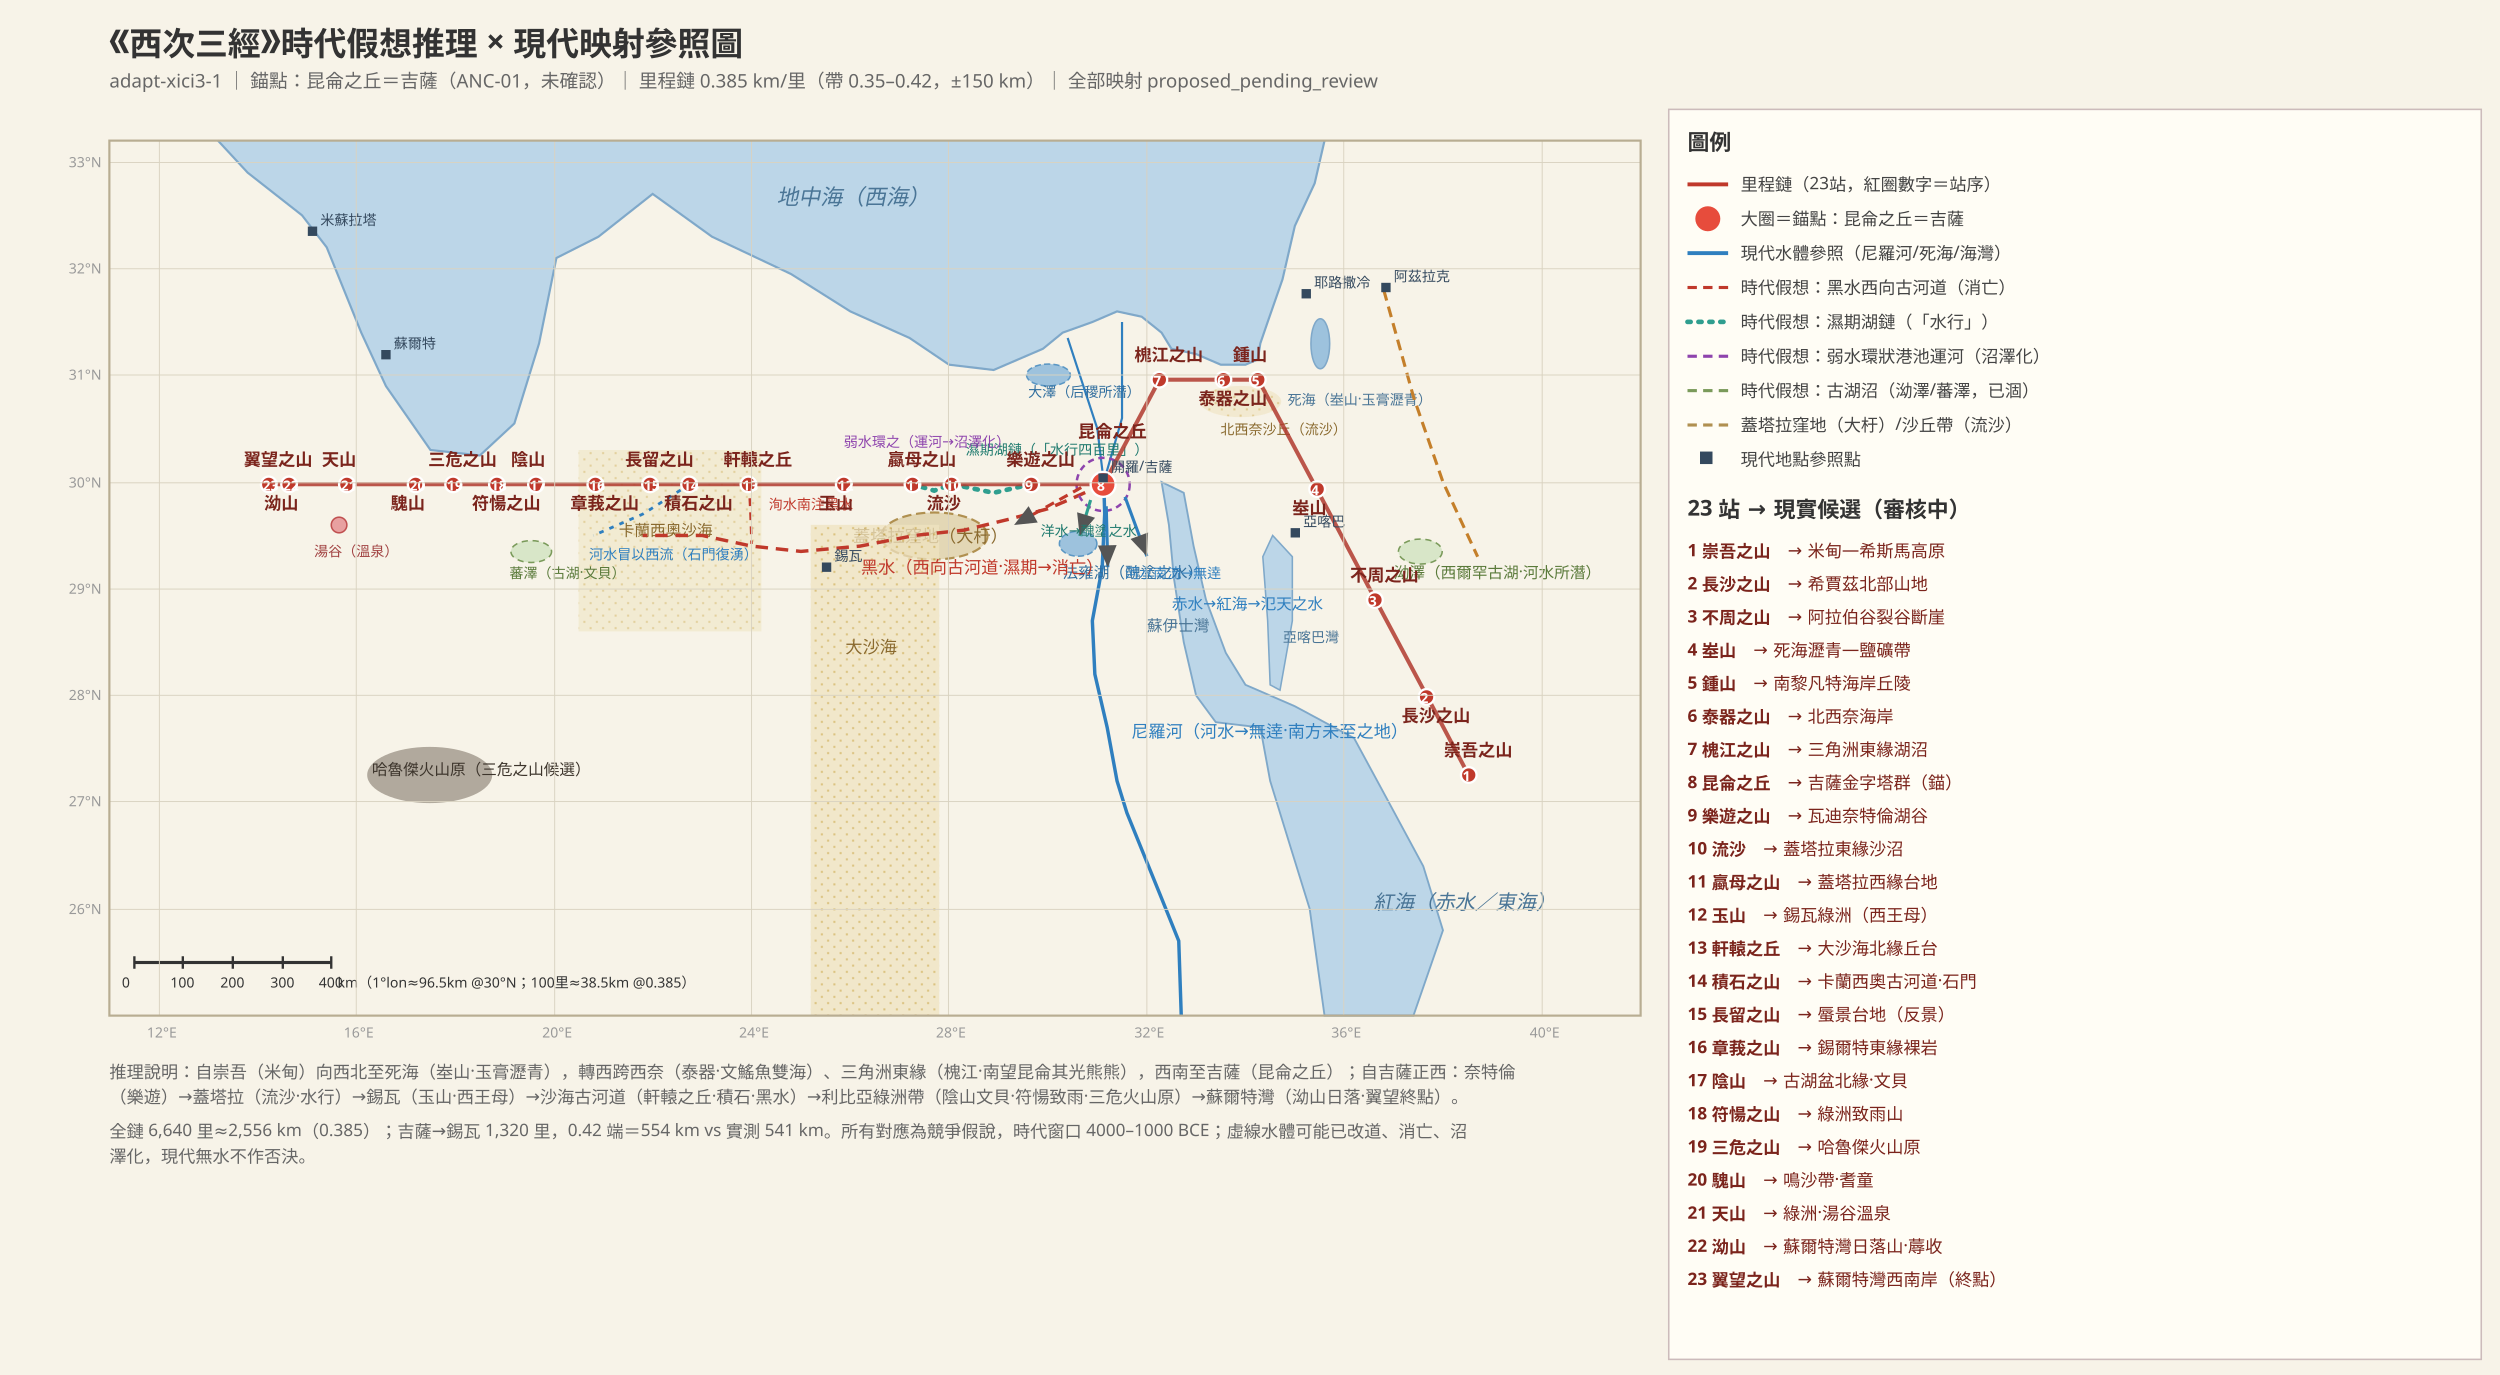
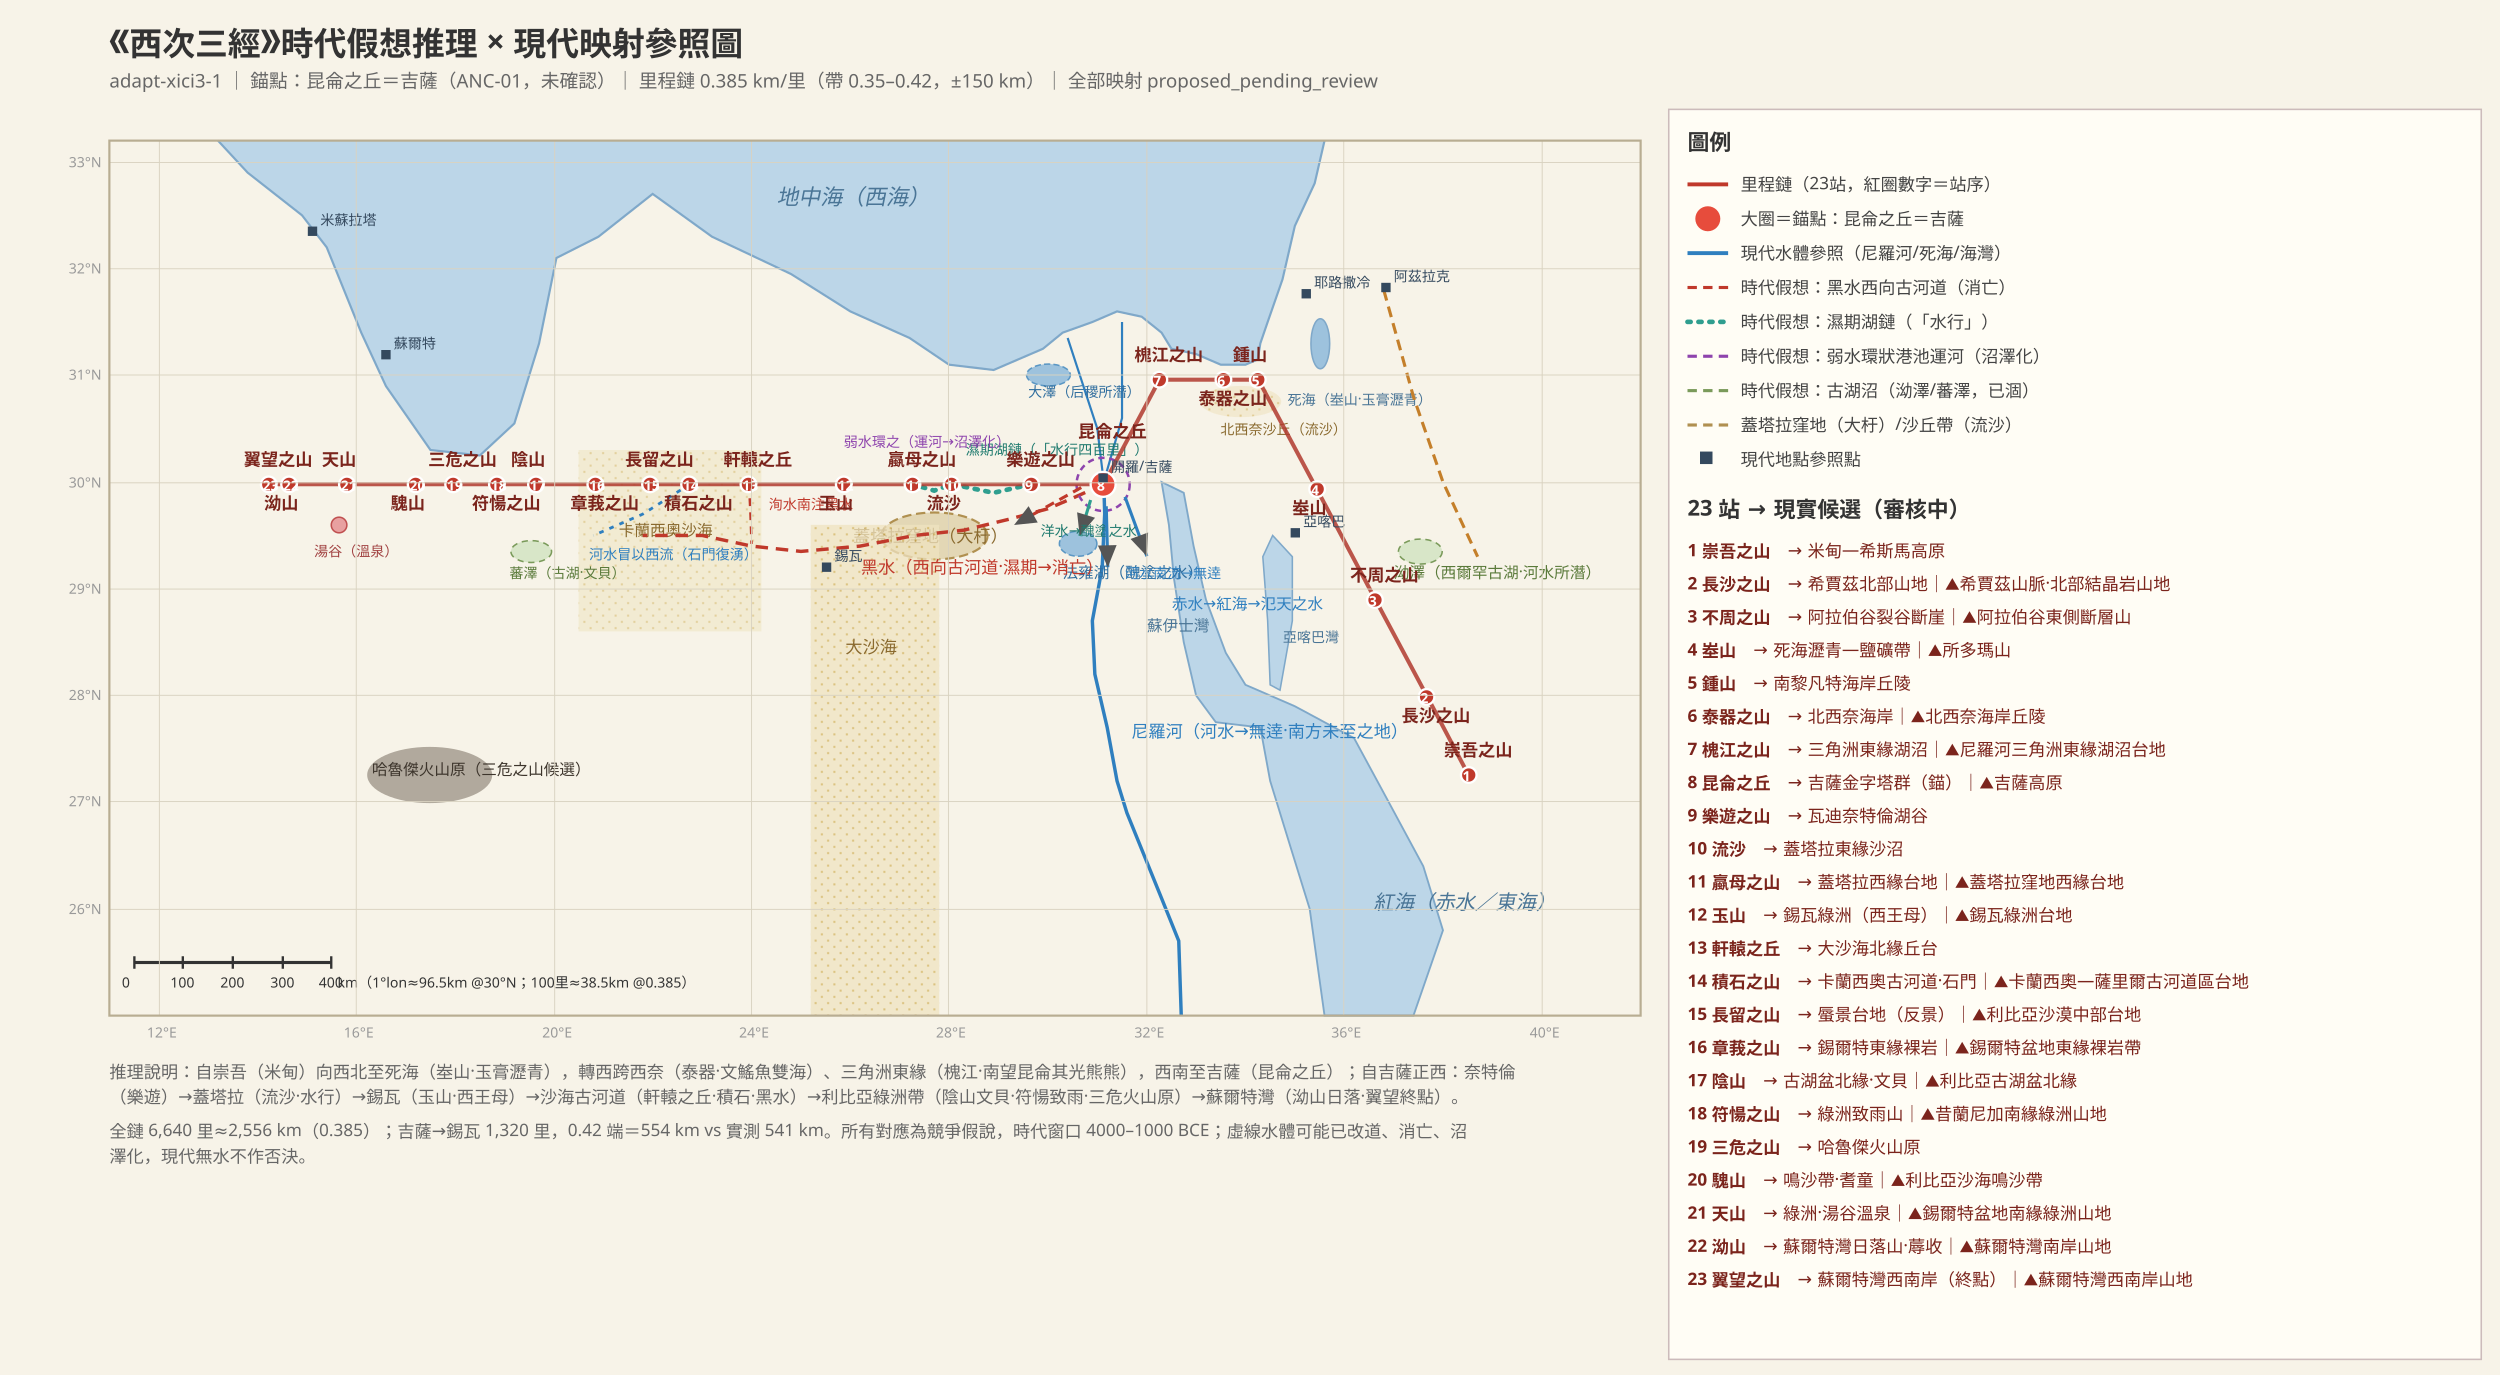
<svg xmlns="http://www.w3.org/2000/svg" width="1600" height="880" font-family="PingFang SC, Hiragino Sans GB, Microsoft YaHei, sans-serif">
  <rect x="0" y="0" width="1600" height="880" fill="#f7f3e8" />
  <text x="70" y="34" font-size="21" font-weight="bold" fill="#333">《西次三經》時代假想推理 × 現代映射參照圖</text>
  <text x="70" y="56" font-size="12" fill="#666">adapt-xici3-1 ｜ 錨點：昆侖之丘＝吉薩（ANC-01，未確認）｜ 里程鏈 0.385 km/里（帶 0.35–0.42，±150 km）｜ 全部映射 proposed_pending_review</text>
  <polygon points="847.7,90.0 841.4,117.3 828.7,144.6 820.8,178.8 811.3,206.1 806.6,219.8 805.0,230.0 797.1,233.4 781.3,233.4 765.5,226.6 749.7,223.2 743.4,212.9 730.7,202.7 714.9,199.3 699.1,206.1 680.1,212.9 667.5,223.2 635.9,236.8 607.4,233.4 582.1,216.3 544.2,199.3 506.3,175.4 455.7,151.5 417.7,124.1 383.0,151.5 356.1,165.1 345.0,219.8 329.2,271.0 307.1,291.5 275.5,288.0 247.0,247.1 231.2,212.9 209.1,158.3 193.3,137.8 158.5,110.5 139.5,90.0 70.0,90.0 847.7,90.0" fill="#bcd6e8" stroke="none" />
  <polyline points="847.7,90.0 841.4,117.3 828.7,144.6 820.8,178.8 811.3,206.1 806.6,219.8 805.0,230.0 797.1,233.4 781.3,233.4 765.5,226.6 749.7,223.2 743.4,212.9 730.7,202.7 714.9,199.3 699.1,206.1 680.1,212.9 667.5,223.2 635.9,236.8 607.4,233.4 582.1,216.3 544.2,199.3 506.3,175.4 455.7,151.5 417.7,124.1 383.0,151.5 356.1,165.1 345.0,219.8 329.2,271.0 307.1,291.5 275.5,288.0 247.0,247.1 231.2,212.9 209.1,158.3 193.3,137.8 158.5,110.5 139.5,90.0" fill="none" stroke="#7fa8c9" stroke-width="1.4" />
  <text x="497" y="131" font-size="14" fill="#4a7596" font-style="italic">地中海（西海）</text>
  <polygon points="743.4,308.5 748.1,335.9 751.3,370.0 757.6,411.0 765.5,445.1 778.1,462.2 806.6,465.6 812.9,499.8 825.5,540.7 838.2,581.7 847.7,650.0 904.6,650.0 923.5,595.4 910.9,554.4 888.8,513.4 866.6,472.4 828.7,452.0 797.1,438.3 784.5,417.8 771.8,383.7 763.9,349.5 757.6,315.4" fill="#bcd6e8" stroke="#7fa8c9" stroke-width="1.2" />
  <text x="879" y="582" font-size="13" fill="#4a7596" font-style="italic">紅海（赤水／東海）</text>
  <text x="734" y="404" font-size="10" fill="#4a7596">蘇伊士灣</text>
  <polygon points="814.5,342.7 827.1,356.3 827.1,397.3 819.2,441.7 812.9,438.3 811.3,397.3 808.2,356.3" fill="#bcd6e8" stroke="#7fa8c9" stroke-width="1" />
  <text x="821" y="411" font-size="9" fill="#4a7596">亞喀巴灣</text>
  <ellipse cx="845" cy="220" rx="6" ry="16" fill="#9dc2dd" stroke="#7fa8c9" />
  <text x="824" y="259" font-size="9" fill="#4a7596">死海（峚山·玉膏瀝青）</text>
  <polyline points="756.0,650.0 754.4,602.2 743.4,574.9 721.2,520.2 714.9,499.8 708.6,465.6 700.7,431.5 699.1,397.3 705.4,363.2 707.0,329.0 706.4,308.5" fill="none" stroke="#2f7fbf" stroke-width="2.2" />
  <polyline points="706.4,308.5 702.3,274.4 683.3,216.3" fill="none" stroke="#2f7fbf" stroke-width="1.4" />
  <polyline points="706.4,308.5 718.1,267.6 718.1,206.1" fill="none" stroke="#2f7fbf" stroke-width="1.4" />
  <text x="724" y="472" font-size="11" fill="#2f7fbf">尼羅河（河水→無逹·南方未至之地）</text>
  <ellipse cx="690" cy="348" rx="12" ry="8" fill="#9dc2dd" stroke="#5b97c4" stroke-dasharray="4 2" />
  <text x="680" y="370" font-size="10" fill="#2f6d9e">法雍湖（醜塗之水）</text>
  <ellipse cx="598" cy="343" rx="34" ry="15" fill="#e3d7b5" stroke="#b09050" stroke-width="1.4" stroke-dasharray="6 3" />
  <text x="546" y="347" font-size="11" fill="#8a6a2f">蓋塔拉窪地（大杅）</text>
  <defs>
    <pattern id="sand" width="8" height="8" patternUnits="userSpaceOnUse">
      <rect width="8" height="8" fill="#efe3c0" />
      <circle cx="2" cy="2" r="0.8" fill="#d6b96a" />
      <circle cx="6" cy="6" r="0.8" fill="#d6b96a" />
    </pattern>
  </defs>
  <polygon points="518.9,335.9 601.1,335.9 601.1,650.0 518.9,650.0" fill="url(#sand)" opacity="0.75" />
  <text x="541" y="418" font-size="11" fill="#8a6a2f">大沙海</text>
  <polygon points="370.3,288.0 487.3,288.0 487.3,404.1 370.3,404.1" fill="url(#sand)" opacity="0.55" />
  <text x="396" y="343" font-size="10" fill="#8a6a2f">卡蘭西奧沙海</text>
  <ellipse cx="794" cy="257" rx="26" ry="10" fill="url(#sand)" opacity="0.6" />
  <text x="781" y="278" font-size="9" fill="#8a6a2f">北西奈沙丘（流沙）</text>
  <ellipse cx="275" cy="496" rx="40" ry="18" fill="#6b5f52" opacity="0.5" />
  <text x="238" y="496" font-size="10" fill="#3d352c">哈魯傑火山原（三危之山候選）</text>
  <polyline points="885.6,185.6 904.6,253.9 923.5,308.5 945.7,356.3" fill="none" stroke="#c47f2a" stroke-width="2" stroke-dasharray="7 4" />
  <ellipse cx="909" cy="353" rx="14" ry="8" fill="#d8e6c8" stroke="#7a9a5a" stroke-dasharray="4 3" />
  <text x="892" y="370" font-size="10" fill="#5a7a3a">泑澤（西爾罕古湖·河水所潛）</text>
  <polyline points="706.4,309.9 686.5,318.8 670.6,325.6 645.4,332.4 616.9,339.3 585.3,342.7 550.5,349.5 512.6,352.9 481.0,349.5 449.4,342.7 411.4,342.7" fill="none" stroke="#c0392b" stroke-width="2.2" stroke-dasharray="8 5" />
  <text x="551" y="367" font-size="11" fill="#c0392b">黑水（西向古河道·濕期→消亡）</text>
  <polyline points="479.4,309.9 480.3,329.0 481.0,348.1" fill="none" stroke="#c0392b" stroke-width="1.6" stroke-dasharray="5 4" />
  <text x="492" y="326" font-size="9" fill="#c0392b">洵水南注黑水</text>
  <polyline points="441.5,309.9 411.4,329.0 379.8,342.7" fill="none" stroke="#2f7fbf" stroke-width="1.8" stroke-dasharray="3 4" />
  <text x="377" y="358" font-size="9" fill="#2f7fbf">河水冒以西流（石門復湧）</text>
  <polyline points="659.9,309.9 635.9,315.4 609.3,309.9 597.9,314.0 584.0,309.9" fill="none" stroke="#2f9e8f" stroke-width="3" stroke-dasharray="2 5" stroke-linecap="round" />
  <text x="618" y="291" font-size="9" fill="#1f7a6e">濕期湖鏈（「水行四百里」）</text>
  <ellipse cx="340" cy="353" rx="13" ry="7" fill="#d8e6c8" stroke="#7a9a5a" stroke-dasharray="4 3" />
  <text x="326" y="370" font-size="9" fill="#5a7a3a">蕃澤（古湖·文貝）</text>
  <circle cx="217" cy="336" r="5" fill="#e8a0a0" stroke="#c05050" />
  <text x="201" y="356" font-size="9" fill="#a04040">湯谷（溫泉）</text>
  <ellipse cx="671" cy="240" rx="14" ry="7" fill="#9dc2dd" stroke="#5b97c4" stroke-dasharray="4 2" />
  <text x="658" y="254" font-size="9" fill="#2f6d9e">大澤（后稷所潛）</text>
  <circle cx="706" cy="310" r="17" fill="none" stroke="#8e44ad" stroke-width="1.6" stroke-dasharray="4 3" />
  <text x="540" y="286" font-size="9" fill="#8e44ad">弱水環之（運河→沼澤化）</text>
  <defs>
    <marker id="arr" markerWidth="8" markerHeight="8" refX="7" refY="3" orient="auto">
      <path d="M0,0 L7,3 L0,6 Z" fill="#555" />
    </marker>
  </defs>
  <line x1="720" y1="318" x2="734" y2="356" stroke="#2f7fbf" stroke-width="2.0" marker-end="url(#arr)" />
  <text x="750" y="390" font-size="10" fill="#2f7fbf">赤水→紅海→氾天之水</text>
  <line x1="698" y1="320" x2="691" y2="343" stroke="#2f9e8f" stroke-width="2.0" marker-end="url(#arr)" />
  <text x="666" y="343" font-size="9" fill="#1f7a6e">洋水→醜塗之水</text>
  <line x1="692" y1="312" x2="649" y2="336" stroke="#c0392b" stroke-width="2.0" stroke-dasharray="6 4" marker-end="url(#arr)" />
  <line x1="708" y1="324" x2="709" y2="363" stroke="#2f7fbf" stroke-width="2.0" marker-end="url(#arr)" />
  <text x="720" y="370" font-size="9" fill="#2f7fbf">河水南流→無逹</text>
  <polyline points="940.0,496.3 913.4,445.8 880.2,383.7 842.9,313.3 805.3,243.0 782.6,243.0 742.1,243.0 706.4,309.9 659.9,309.9 609.3,309.9 584.0,309.9 539.8,309.9 479.4,309.9 441.5,309.9 416.2,309.9 380.8,309.9 342.8,309.9 317.5,309.9 290.0,309.9 266.0,309.9 221.7,309.9 185.1,309.9 172.4,309.9" fill="none" stroke="#b03a2e" stroke-width="2.6" opacity="0.85" />
  <circle cx="940" cy="496" r="5" fill="#c0392b" stroke="#fff" stroke-width="1.5" />
  <text x="936" y="500" font-size="9" fill="#fff" font-weight="bold">1</text>
  <text x="924" y="484" font-size="11" fill="#7b241c" font-weight="bold">崇吾之山</text>
  <circle cx="913" cy="446" r="5" fill="#c0392b" stroke="#fff" stroke-width="1.5" />
  <text x="909" y="450" font-size="9" fill="#fff" font-weight="bold">2</text>
  <text x="897" y="462" font-size="11" fill="#7b241c" font-weight="bold">長沙之山</text>
  <circle cx="880" cy="384" r="5" fill="#c0392b" stroke="#fff" stroke-width="1.5" />
  <text x="876" y="388" font-size="9" fill="#fff" font-weight="bold">3</text>
  <text x="864" y="372" font-size="11" fill="#7b241c" font-weight="bold">不周之山</text>
  <circle cx="843" cy="313" r="5" fill="#c0392b" stroke="#fff" stroke-width="1.5" />
  <text x="839" y="317" font-size="9" fill="#fff" font-weight="bold">4</text>
  <text x="827" y="329" font-size="11" fill="#7b241c" font-weight="bold">峚山</text>
  <circle cx="805" cy="243" r="5" fill="#c0392b" stroke="#fff" stroke-width="1.5" />
  <text x="801" y="247" font-size="9" fill="#fff" font-weight="bold">5</text>
  <text x="789" y="231" font-size="11" fill="#7b241c" font-weight="bold">鍾山</text>
  <circle cx="783" cy="243" r="5" fill="#c0392b" stroke="#fff" stroke-width="1.5" />
  <text x="779" y="247" font-size="9" fill="#fff" font-weight="bold">6</text>
  <text x="767" y="259" font-size="11" fill="#7b241c" font-weight="bold">泰器之山</text>
  <circle cx="742" cy="243" r="5" fill="#c0392b" stroke="#fff" stroke-width="1.5" />
  <text x="738" y="247" font-size="9" fill="#fff" font-weight="bold">7</text>
  <text x="726" y="231" font-size="11" fill="#7b241c" font-weight="bold">槐江之山</text>
  <circle cx="706" cy="310" r="8" fill="#e74c3c" stroke="#fff" stroke-width="1.5" />
  <text x="702" y="314" font-size="9" fill="#fff" font-weight="bold">8</text>
  <text x="690" y="280" font-size="11" fill="#7b241c" font-weight="bold">昆侖之丘</text>
  <circle cx="660" cy="310" r="5" fill="#c0392b" stroke="#fff" stroke-width="1.5" />
  <text x="656" y="314" font-size="9" fill="#fff" font-weight="bold">9</text>
  <text x="644" y="298" font-size="11" fill="#7b241c" font-weight="bold">樂遊之山</text>
  <circle cx="609" cy="310" r="5" fill="#c0392b" stroke="#fff" stroke-width="1.5" />
  <text x="605" y="314" font-size="9" fill="#fff" font-weight="bold">10</text>
  <text x="593" y="326" font-size="11" fill="#7b241c" font-weight="bold">流沙</text>
  <circle cx="584" cy="310" r="5" fill="#c0392b" stroke="#fff" stroke-width="1.5" />
  <text x="580" y="314" font-size="9" fill="#fff" font-weight="bold">11</text>
  <text x="568" y="298" font-size="11" fill="#7b241c" font-weight="bold">蠃母之山</text>
  <circle cx="540" cy="310" r="5" fill="#c0392b" stroke="#fff" stroke-width="1.5" />
  <text x="536" y="314" font-size="9" fill="#fff" font-weight="bold">12</text>
  <text x="524" y="326" font-size="11" fill="#7b241c" font-weight="bold">玉山</text>
  <circle cx="479" cy="310" r="5" fill="#c0392b" stroke="#fff" stroke-width="1.5" />
  <text x="475" y="314" font-size="9" fill="#fff" font-weight="bold">13</text>
  <text x="463" y="298" font-size="11" fill="#7b241c" font-weight="bold">軒轅之丘</text>
  <circle cx="441" cy="310" r="5" fill="#c0392b" stroke="#fff" stroke-width="1.5" />
  <text x="437" y="314" font-size="9" fill="#fff" font-weight="bold">14</text>
  <text x="425" y="326" font-size="11" fill="#7b241c" font-weight="bold">積石之山</text>
  <circle cx="416" cy="310" r="5" fill="#c0392b" stroke="#fff" stroke-width="1.5" />
  <text x="412" y="314" font-size="9" fill="#fff" font-weight="bold">15</text>
  <text x="400" y="298" font-size="11" fill="#7b241c" font-weight="bold">長留之山</text>
  <circle cx="381" cy="310" r="5" fill="#c0392b" stroke="#fff" stroke-width="1.5" />
  <text x="377" y="314" font-size="9" fill="#fff" font-weight="bold">16</text>
  <text x="365" y="326" font-size="11" fill="#7b241c" font-weight="bold">章莪之山</text>
  <circle cx="343" cy="310" r="5" fill="#c0392b" stroke="#fff" stroke-width="1.5" />
  <text x="339" y="314" font-size="9" fill="#fff" font-weight="bold">17</text>
  <text x="327" y="298" font-size="11" fill="#7b241c" font-weight="bold">陰山</text>
  <circle cx="318" cy="310" r="5" fill="#c0392b" stroke="#fff" stroke-width="1.5" />
  <text x="314" y="314" font-size="9" fill="#fff" font-weight="bold">18</text>
  <text x="302" y="326" font-size="11" fill="#7b241c" font-weight="bold">符愓之山</text>
  <circle cx="290" cy="310" r="5" fill="#c0392b" stroke="#fff" stroke-width="1.5" />
  <text x="286" y="314" font-size="9" fill="#fff" font-weight="bold">19</text>
  <text x="274" y="298" font-size="11" fill="#7b241c" font-weight="bold">三危之山</text>
  <circle cx="266" cy="310" r="5" fill="#c0392b" stroke="#fff" stroke-width="1.5" />
  <text x="262" y="314" font-size="9" fill="#fff" font-weight="bold">20</text>
  <text x="250" y="326" font-size="11" fill="#7b241c" font-weight="bold">騩山</text>
  <circle cx="222" cy="310" r="5" fill="#c0392b" stroke="#fff" stroke-width="1.5" />
  <text x="218" y="314" font-size="9" fill="#fff" font-weight="bold">21</text>
  <text x="206" y="298" font-size="11" fill="#7b241c" font-weight="bold">天山</text>
  <circle cx="185" cy="310" r="5" fill="#c0392b" stroke="#fff" stroke-width="1.5" />
  <text x="181" y="314" font-size="9" fill="#fff" font-weight="bold">22</text>
  <text x="169" y="326" font-size="11" fill="#7b241c" font-weight="bold">泑山</text>
  <circle cx="172" cy="310" r="5" fill="#c0392b" stroke="#fff" stroke-width="1.5" />
  <text x="168" y="314" font-size="9" fill="#fff" font-weight="bold">23</text>
  <text x="156" y="298" font-size="11" fill="#7b241c" font-weight="bold">翼望之山</text>
  <rect x="703" y="303" width="6" height="6" fill="#34495e" />
  <text x="711" y="302" font-size="9" fill="#34495e">開羅/吉薩</text>
  <rect x="526" y="360" width="6" height="6" fill="#34495e" />
  <text x="534" y="359" font-size="9" fill="#34495e">錫瓦</text>
  <rect x="833" y="185" width="6" height="6" fill="#34495e" />
  <text x="841" y="184" font-size="9" fill="#34495e">耶路撒冷</text>
  <rect x="826" y="338" width="6" height="6" fill="#34495e" />
  <text x="834" y="337" font-size="9" fill="#34495e">亞喀巴</text>
  <rect x="244" y="224" width="6" height="6" fill="#34495e" />
  <text x="252" y="223" font-size="9" fill="#34495e">蘇爾特</text>
  <rect x="884" y="181" width="6" height="6" fill="#34495e" />
  <text x="892" y="180" font-size="9" fill="#34495e">阿茲拉克</text>
  <rect x="197" y="145" width="6" height="6" fill="#34495e" />
  <text x="205" y="144" font-size="9" fill="#34495e">米蘇拉塔</text>
  <line x1="86" y1="616" x2="212" y2="616" stroke="#333" stroke-width="2" />
  <line x1="86" y1="612" x2="86" y2="620" stroke="#333" stroke-width="1.5" />
  <text x="78" y="632" font-size="9" fill="#333">0</text>
  <line x1="117" y1="612" x2="117" y2="620" stroke="#333" stroke-width="1.5" />
  <text x="109" y="632" font-size="9" fill="#333">100</text>
  <line x1="149" y1="612" x2="149" y2="620" stroke="#333" stroke-width="1.5" />
  <text x="141" y="632" font-size="9" fill="#333">200</text>
  <line x1="181" y1="612" x2="181" y2="620" stroke="#333" stroke-width="1.5" />
  <text x="173" y="632" font-size="9" fill="#333">300</text>
  <line x1="212" y1="612" x2="212" y2="620" stroke="#333" stroke-width="1.5" />
  <text x="204" y="632" font-size="9" fill="#333">400</text>
  <text x="216" y="632" font-size="9" fill="#333">km（1°lon≈96.5km @30°N；100里≈38.5km @0.385）</text>
  <line x1="102" y1="650" x2="102" y2="90" stroke="#d9d2c0" stroke-width="0.6" />
  <text x="94" y="664" font-size="9" fill="#999">12°E</text>
  <line x1="228" y1="650" x2="228" y2="90" stroke="#d9d2c0" stroke-width="0.6" />
  <text x="220" y="664" font-size="9" fill="#999">16°E</text>
  <line x1="355" y1="650" x2="355" y2="90" stroke="#d9d2c0" stroke-width="0.6" />
  <text x="347" y="664" font-size="9" fill="#999">20°E</text>
  <line x1="481" y1="650" x2="481" y2="90" stroke="#d9d2c0" stroke-width="0.6" />
  <text x="473" y="664" font-size="9" fill="#999">24°E</text>
  <line x1="607" y1="650" x2="607" y2="90" stroke="#d9d2c0" stroke-width="0.6" />
  <text x="599" y="664" font-size="9" fill="#999">28°E</text>
  <line x1="734" y1="650" x2="734" y2="90" stroke="#d9d2c0" stroke-width="0.6" />
  <text x="726" y="664" font-size="9" fill="#999">32°E</text>
  <line x1="860" y1="650" x2="860" y2="90" stroke="#d9d2c0" stroke-width="0.6" />
  <text x="852" y="664" font-size="9" fill="#999">36°E</text>
  <line x1="987" y1="650" x2="987" y2="90" stroke="#d9d2c0" stroke-width="0.6" />
  <text x="979" y="664" font-size="9" fill="#999">40°E</text>
  <line x1="70" y1="582" x2="1050" y2="582" stroke="#d9d2c0" stroke-width="0.6" />
  <text x="44" y="585" font-size="9" fill="#999">26°N</text>
  <line x1="70" y1="513" x2="1050" y2="513" stroke="#d9d2c0" stroke-width="0.6" />
  <text x="44" y="516" font-size="9" fill="#999">27°N</text>
  <line x1="70" y1="445" x2="1050" y2="445" stroke="#d9d2c0" stroke-width="0.6" />
  <text x="44" y="448" font-size="9" fill="#999">28°N</text>
  <line x1="70" y1="377" x2="1050" y2="377" stroke="#d9d2c0" stroke-width="0.6" />
  <text x="44" y="380" font-size="9" fill="#999">29°N</text>
  <line x1="70" y1="309" x2="1050" y2="309" stroke="#d9d2c0" stroke-width="0.6" />
  <text x="44" y="312" font-size="9" fill="#999">30°N</text>
  <line x1="70" y1="240" x2="1050" y2="240" stroke="#d9d2c0" stroke-width="0.6" />
  <text x="44" y="243" font-size="9" fill="#999">31°N</text>
  <line x1="70" y1="172" x2="1050" y2="172" stroke="#d9d2c0" stroke-width="0.6" />
  <text x="44" y="175" font-size="9" fill="#999">32°N</text>
  <line x1="70" y1="104" x2="1050" y2="104" stroke="#d9d2c0" stroke-width="0.6" />
  <text x="44" y="107" font-size="9" fill="#999">33°N</text>
  <rect x="70" y="90" width="980" height="560" fill="none" stroke="#b8ad92" stroke-width="1.4" />
  <rect x="1068" y="70" width="520" height="800" fill="#fffdf5" stroke="#cbb" />
  <text x="1080" y="96" font-size="14" font-weight="bold" fill="#333">圖例</text>
  <line x1="1080" y1="118" x2="1106" y2="118" stroke="#c0392b" stroke-width="2.5" />
  <text x="1114" y="122" font-size="11" fill="#444">里程鏈（23站，紅圈數字＝站序）</text>
  <circle cx="1093" cy="140" r="8" fill="#e74c3c" />
  <text x="1114" y="144" font-size="11" fill="#444">大圈＝錨點：昆侖之丘＝吉薩</text>
  <line x1="1080" y1="162" x2="1106" y2="162" stroke="#2f7fbf" stroke-width="2.5" />
  <text x="1114" y="166" font-size="11" fill="#444">現代水體參照（尼羅河/死海/海灣）</text>
  <line x1="1080" y1="184" x2="1106" y2="184" stroke="#c0392b" stroke-width="2" stroke-dasharray="6 4" />
  <text x="1114" y="188" font-size="11" fill="#444">時代假想：黑水西向古河道（消亡）</text>
  <line x1="1080" y1="206" x2="1106" y2="206" stroke="#2f9e8f" stroke-width="3" stroke-dasharray="2 5" stroke-linecap="round" />
  <text x="1114" y="210" font-size="11" fill="#444">時代假想：濕期湖鏈（「水行」）</text>
  <line x1="1080" y1="228" x2="1106" y2="228" stroke="#8e44ad" stroke-width="2" stroke-dasharray="6 4" />
  <text x="1114" y="232" font-size="11" fill="#444">時代假想：弱水環狀港池運河（沼澤化）</text>
  <line x1="1080" y1="250" x2="1106" y2="250" stroke="#7a9a5a" stroke-width="2" stroke-dasharray="6 4" />
  <text x="1114" y="254" font-size="11" fill="#444">時代假想：古湖沼（泑澤/蕃澤，已涸）</text>
  <line x1="1080" y1="272" x2="1106" y2="272" stroke="#b09050" stroke-width="2" stroke-dasharray="6 4" />
  <text x="1114" y="276" font-size="11" fill="#444">蓋塔拉窪地（大杅）/沙丘帶（流沙）</text>
  <rect x="1088" y="289" width="8" height="8" fill="#34495e" />
  <text x="1114" y="298" font-size="11" fill="#444">現代地點參照點</text>
  <text x="1080" y="330" font-size="14" font-weight="bold" fill="#333">23 站 → 現實候選（審核中）</text>
  <text x="1080" y="356" font-size="11" fill="#7b241c">
    <tspan font-weight="bold"> 1 崇吾之山</tspan>　→ 米甸—希斯馬高原</text>
  <text x="1080" y="377.2" font-size="11" fill="#7b241c">
-     <tspan font-weight="bold"> 2 長沙之山</tspan>　→ 希賈茲北部山地</text>
+     <tspan font-weight="bold"> 2 長沙之山</tspan>　→ 希賈茲北部山地｜⛰希賈茲山脈·北部結晶岩山地</text>
  <text x="1080" y="398.4" font-size="11" fill="#7b241c">
-     <tspan font-weight="bold"> 3 不周之山</tspan>　→ 阿拉伯谷裂谷斷崖</text>
+     <tspan font-weight="bold"> 3 不周之山</tspan>　→ 阿拉伯谷裂谷斷崖｜⛰阿拉伯谷東側斷層山</text>
  <text x="1080" y="419.6" font-size="11" fill="#7b241c">
-     <tspan font-weight="bold"> 4 峚山</tspan>　→ 死海瀝青—鹽礦帶</text>
+     <tspan font-weight="bold"> 4 峚山</tspan>　→ 死海瀝青—鹽礦帶｜⛰所多瑪山</text>
  <text x="1080" y="440.8" font-size="11" fill="#7b241c">
    <tspan font-weight="bold"> 5 鍾山</tspan>　→ 南黎凡特海岸丘陵</text>
  <text x="1080" y="462" font-size="11" fill="#7b241c">
-     <tspan font-weight="bold"> 6 泰器之山</tspan>　→ 北西奈海岸</text>
+     <tspan font-weight="bold"> 6 泰器之山</tspan>　→ 北西奈海岸｜⛰北西奈海岸丘陵</text>
  <text x="1080" y="483.2" font-size="11" fill="#7b241c">
-     <tspan font-weight="bold"> 7 槐江之山</tspan>　→ 三角洲東緣湖沼</text>
+     <tspan font-weight="bold"> 7 槐江之山</tspan>　→ 三角洲東緣湖沼｜⛰尼羅河三角洲東緣湖沼台地</text>
  <text x="1080" y="504.4" font-size="11" fill="#7b241c">
-     <tspan font-weight="bold"> 8 昆侖之丘</tspan>　→ 吉薩金字塔群（錨）</text>
+     <tspan font-weight="bold"> 8 昆侖之丘</tspan>　→ 吉薩金字塔群（錨）｜⛰吉薩高原</text>
  <text x="1080" y="525.6" font-size="11" fill="#7b241c">
    <tspan font-weight="bold"> 9 樂遊之山</tspan>　→ 瓦迪奈特倫湖谷</text>
  <text x="1080" y="546.8" font-size="11" fill="#7b241c">
    <tspan font-weight="bold">10 流沙</tspan>　→ 蓋塔拉東緣沙沼</text>
  <text x="1080" y="568.0" font-size="11" fill="#7b241c">
-     <tspan font-weight="bold">11 蠃母之山</tspan>　→ 蓋塔拉西緣台地</text>
+     <tspan font-weight="bold">11 蠃母之山</tspan>　→ 蓋塔拉西緣台地｜⛰蓋塔拉窪地西緣台地</text>
  <text x="1080" y="589.2" font-size="11" fill="#7b241c">
-     <tspan font-weight="bold">12 玉山</tspan>　→ 錫瓦綠洲（西王母）</text>
+     <tspan font-weight="bold">12 玉山</tspan>　→ 錫瓦綠洲（西王母）｜⛰錫瓦綠洲台地</text>
  <text x="1080" y="610.4" font-size="11" fill="#7b241c">
    <tspan font-weight="bold">13 軒轅之丘</tspan>　→ 大沙海北緣丘台</text>
  <text x="1080" y="631.6" font-size="11" fill="#7b241c">
-     <tspan font-weight="bold">14 積石之山</tspan>　→ 卡蘭西奧古河道·石門</text>
+     <tspan font-weight="bold">14 積石之山</tspan>　→ 卡蘭西奧古河道·石門｜⛰卡蘭西奧—薩里爾古河道區台地</text>
  <text x="1080" y="652.8" font-size="11" fill="#7b241c">
-     <tspan font-weight="bold">15 長留之山</tspan>　→ 蜃景台地（反景）</text>
+     <tspan font-weight="bold">15 長留之山</tspan>　→ 蜃景台地（反景）｜⛰利比亞沙漠中部台地</text>
  <text x="1080" y="674" font-size="11" fill="#7b241c">
-     <tspan font-weight="bold">16 章莪之山</tspan>　→ 錫爾特東緣裸岩</text>
+     <tspan font-weight="bold">16 章莪之山</tspan>　→ 錫爾特東緣裸岩｜⛰錫爾特盆地東緣裸岩帶</text>
  <text x="1080" y="695.2" font-size="11" fill="#7b241c">
-     <tspan font-weight="bold">17 陰山</tspan>　→ 古湖盆北緣·文貝</text>
+     <tspan font-weight="bold">17 陰山</tspan>　→ 古湖盆北緣·文貝｜⛰利比亞古湖盆北緣</text>
  <text x="1080" y="716.4" font-size="11" fill="#7b241c">
-     <tspan font-weight="bold">18 符愓之山</tspan>　→ 綠洲致雨山</text>
+     <tspan font-weight="bold">18 符愓之山</tspan>　→ 綠洲致雨山｜⛰昔蘭尼加南緣綠洲山地</text>
  <text x="1080" y="737.6" font-size="11" fill="#7b241c">
    <tspan font-weight="bold">19 三危之山</tspan>　→ 哈魯傑火山原</text>
  <text x="1080" y="758.8" font-size="11" fill="#7b241c">
-     <tspan font-weight="bold">20 騩山</tspan>　→ 鳴沙帶·耆童</text>
+     <tspan font-weight="bold">20 騩山</tspan>　→ 鳴沙帶·耆童｜⛰利比亞沙海鳴沙帶</text>
  <text x="1080" y="780" font-size="11" fill="#7b241c">
-     <tspan font-weight="bold">21 天山</tspan>　→ 綠洲·湯谷溫泉</text>
+     <tspan font-weight="bold">21 天山</tspan>　→ 綠洲·湯谷溫泉｜⛰錫爾特盆地南緣綠洲山地</text>
  <text x="1080" y="801.2" font-size="11" fill="#7b241c">
-     <tspan font-weight="bold">22 泑山</tspan>　→ 蘇爾特灣日落山·蓐收</text>
+     <tspan font-weight="bold">22 泑山</tspan>　→ 蘇爾特灣日落山·蓐收｜⛰蘇爾特灣南岸山地</text>
  <text x="1080" y="822.4" font-size="11" fill="#7b241c">
-     <tspan font-weight="bold">23 翼望之山</tspan>　→ 蘇爾特灣西南岸（終點）</text>
+     <tspan font-weight="bold">23 翼望之山</tspan>　→ 蘇爾特灣西南岸（終點）｜⛰蘇爾特灣西南岸山地</text>
  <text x="70" y="690" font-size="11" fill="#666">推理說明：自崇吾（米甸）向西北至死海（峚山·玉膏瀝青），轉西跨西奈（泰器·文鰩魚雙海）、三角洲東緣（槐江·南望昆侖其光熊熊），西南至吉薩（昆侖之丘）；自吉薩正西：奈特倫</text>
  <text x="70" y="706" font-size="11" fill="#666">（樂遊）→蓋塔拉（流沙·水行）→錫瓦（玉山·西王母）→沙海古河道（軒轅之丘·積石·黑水）→利比亞綠洲帶（陰山文貝·符愓致雨·三危火山原）→蘇爾特灣（泑山日落·翼望終點）。</text>
  <text x="70" y="728" font-size="11" fill="#666">全鏈 6,640 里≈2,556 km（0.385）；吉薩→錫瓦 1,320 里，0.42 端＝554 km vs 實測 541 km。所有對應為競爭假說，時代窗口 4000–1000 BCE；虛線水體可能已改道、消亡、沼</text>
  <text x="70" y="744" font-size="11" fill="#666">澤化，現代無水不作否決。</text>
</svg>
